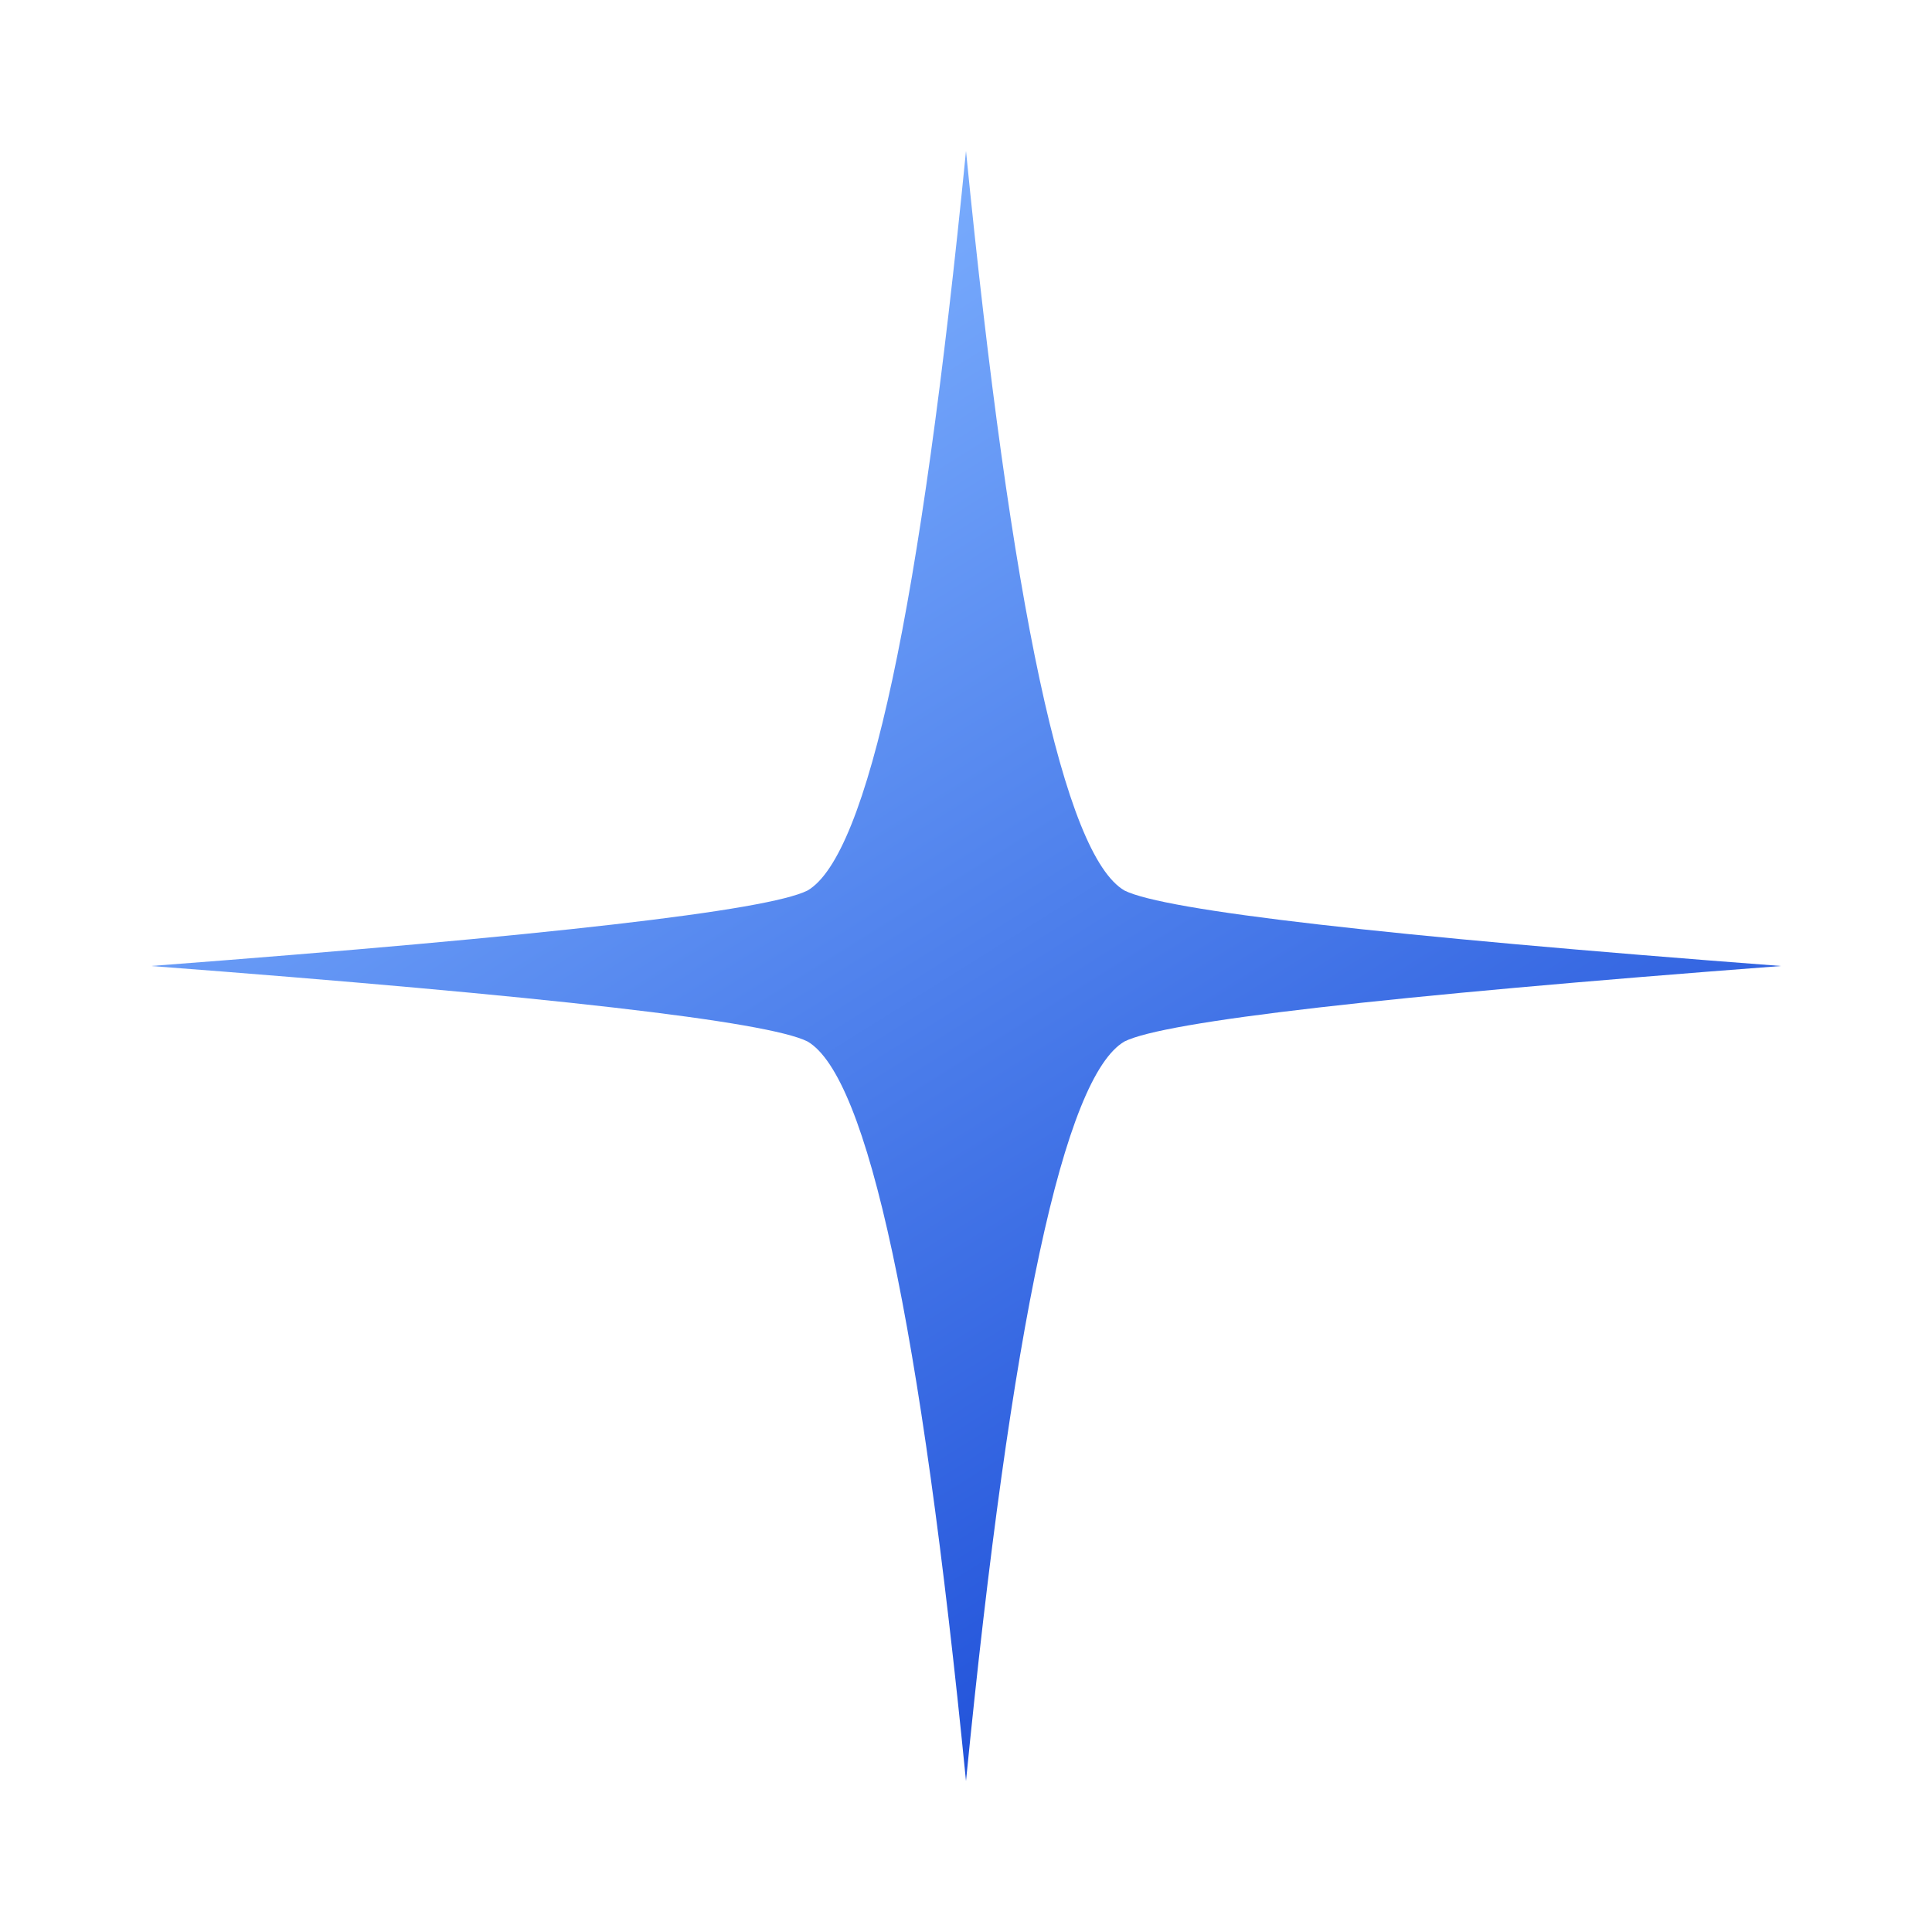
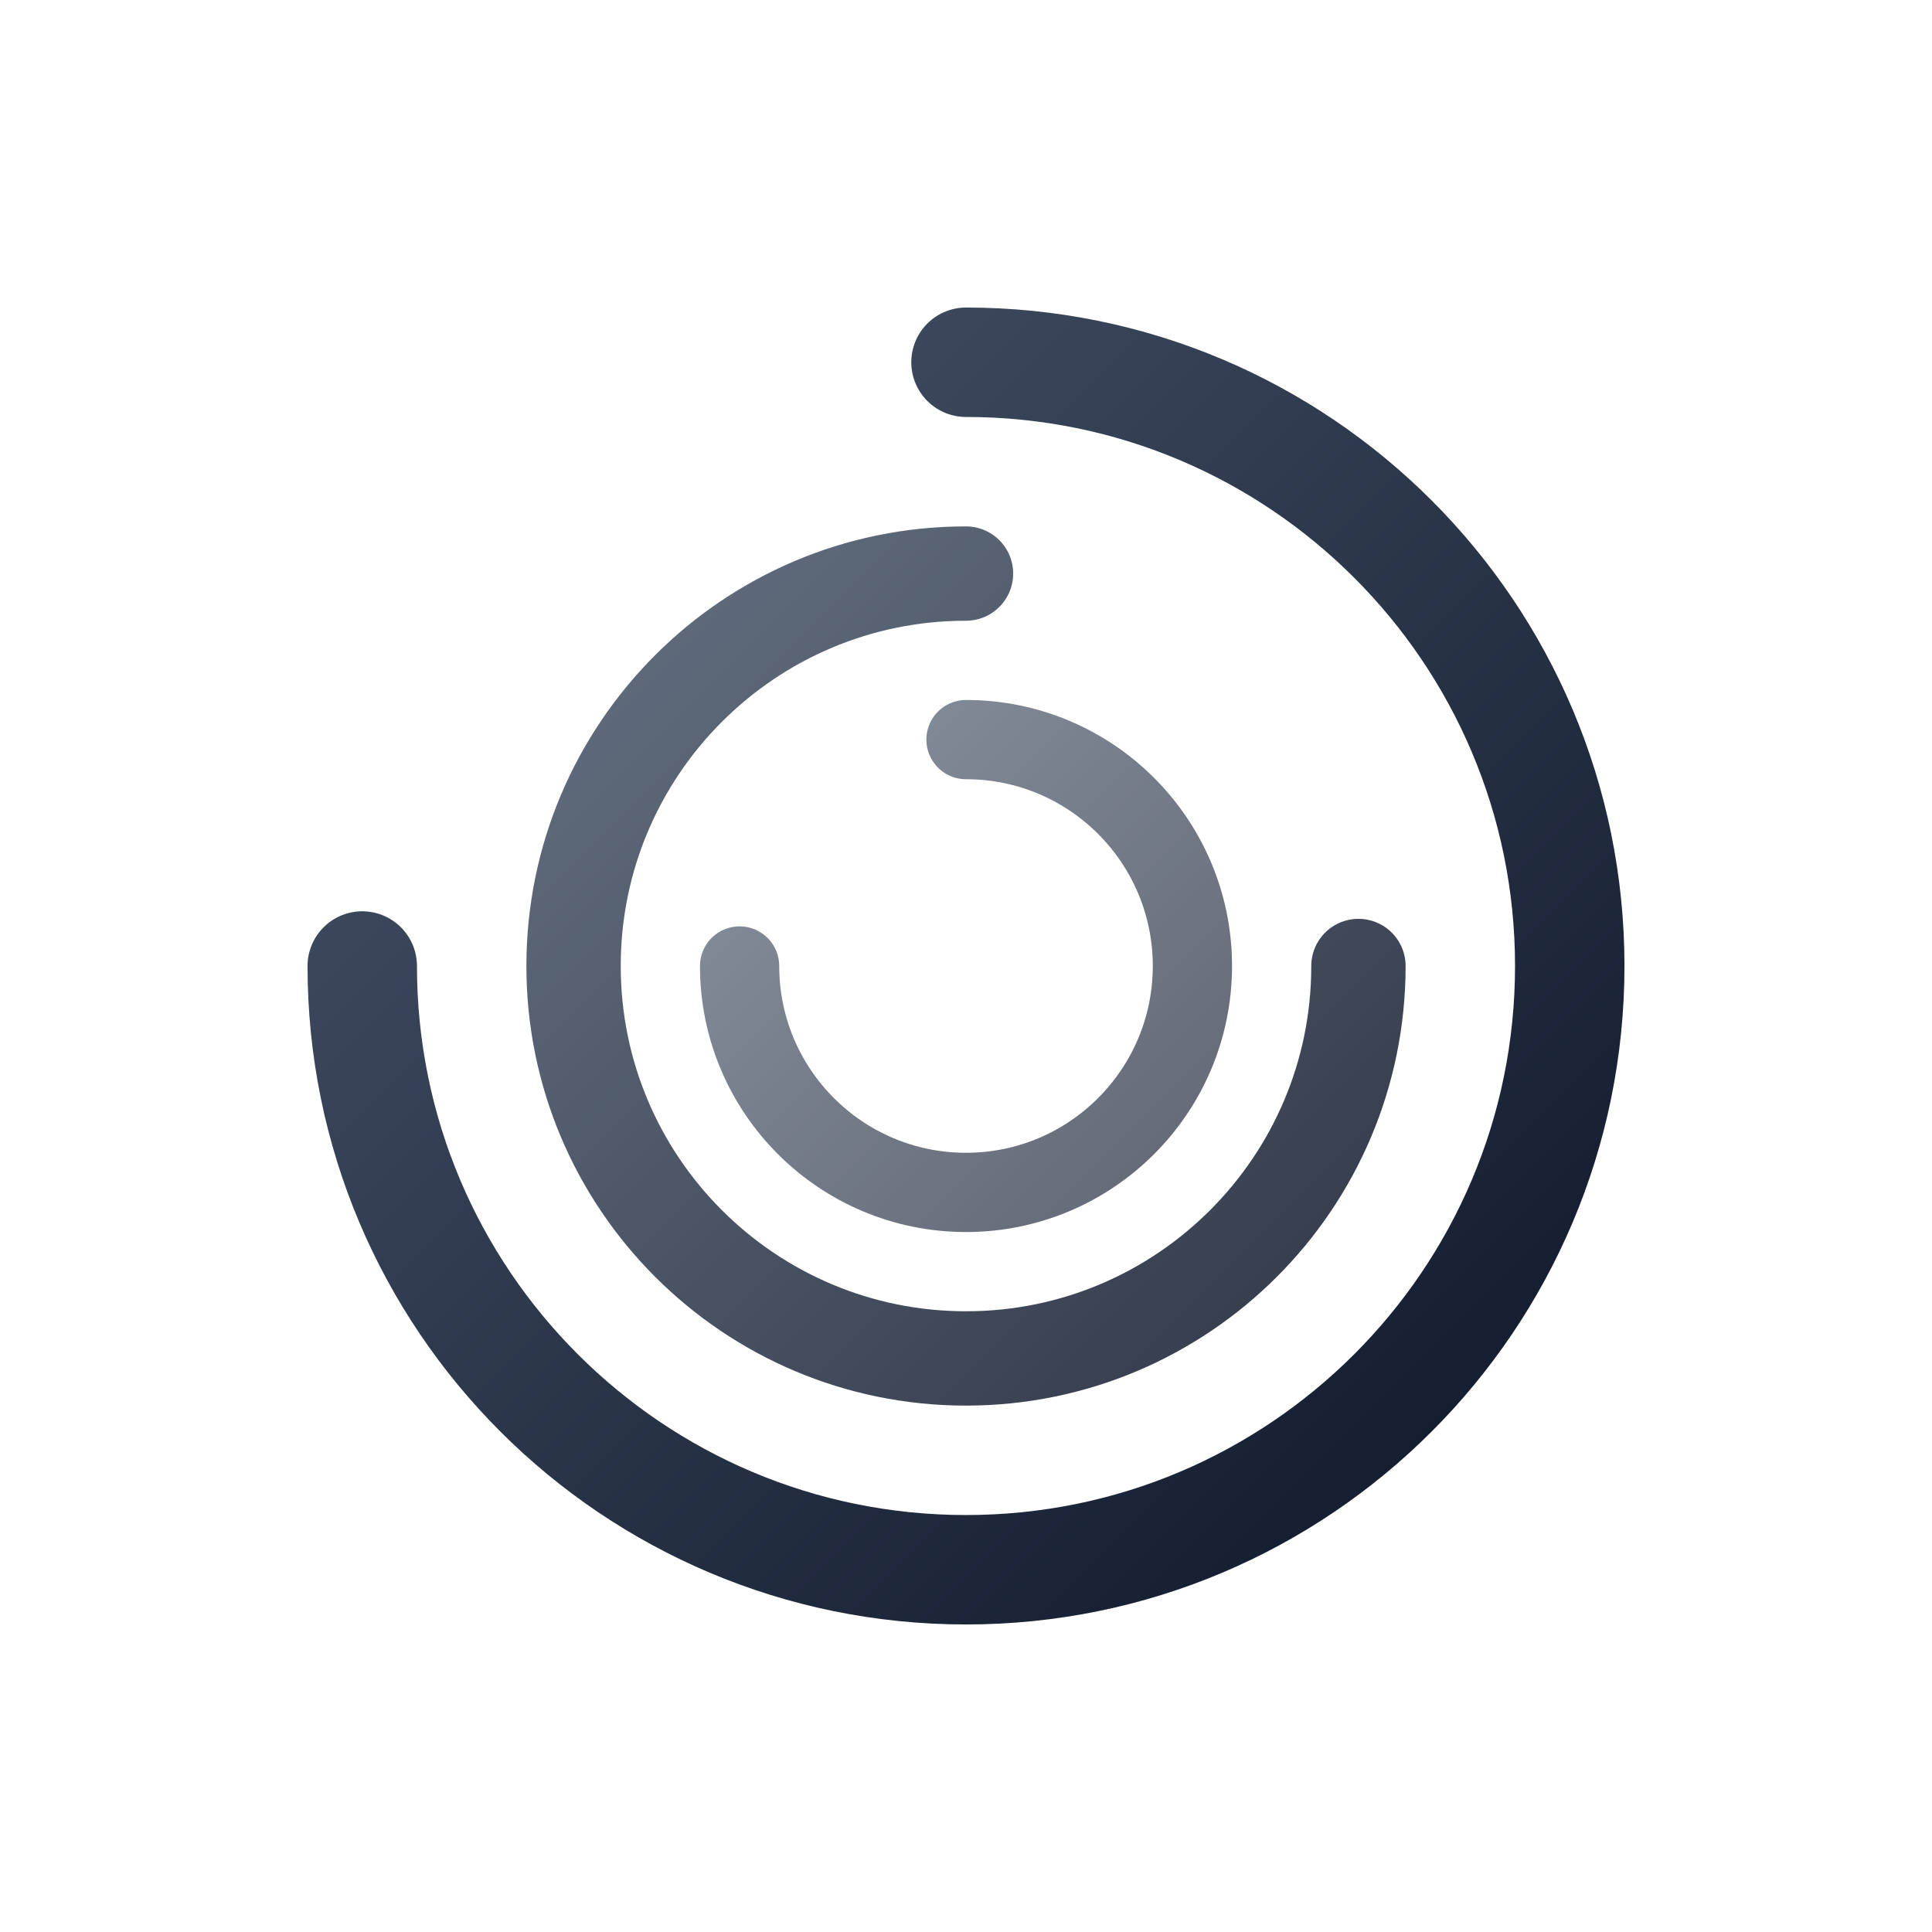
<svg xmlns="http://www.w3.org/2000/svg" width="1024" height="1024" viewBox="0 0 1024 1024">
  <defs>
-     <linearGradient id="g" x1="0.25" y1="0.1" x2="0.75" y2="0.9">
-       <stop offset="0" stop-color="#7eb1ff" />
-       <stop offset="1" stop-color="#1d4ed8" />
+     <linearGradient id="g" x1="0" y1="0" x2="1" y2="1">
+       <stop offset="0" stop-color="#475569" />
+       <stop offset="1" stop-color="#0f172a" />
    </linearGradient>
  </defs>
-   <path d="M512 80            Q548 444 596 472            Q628 488 944 512            Q628 536 596 552            Q548 580 512 944            Q476 580 428 552            Q396 536 80 512            Q396 488 428 472            Q476 444 512 80 Z" fill="url(#g)" />
+   <g fill="none" stroke="url(#g)" stroke-linecap="round">
+     <path d="M 512 192 A 320 320 0 1 1 192 512" stroke-width="58" />
+     <path d="M 512 304 A 208 208 0 1 0 720 512" stroke-width="50" opacity="0.85" />
+     <path d="M 512 392 A 120 120 0 1 1 392 512" stroke-width="42" opacity="0.65" />
+   </g>
</svg>
